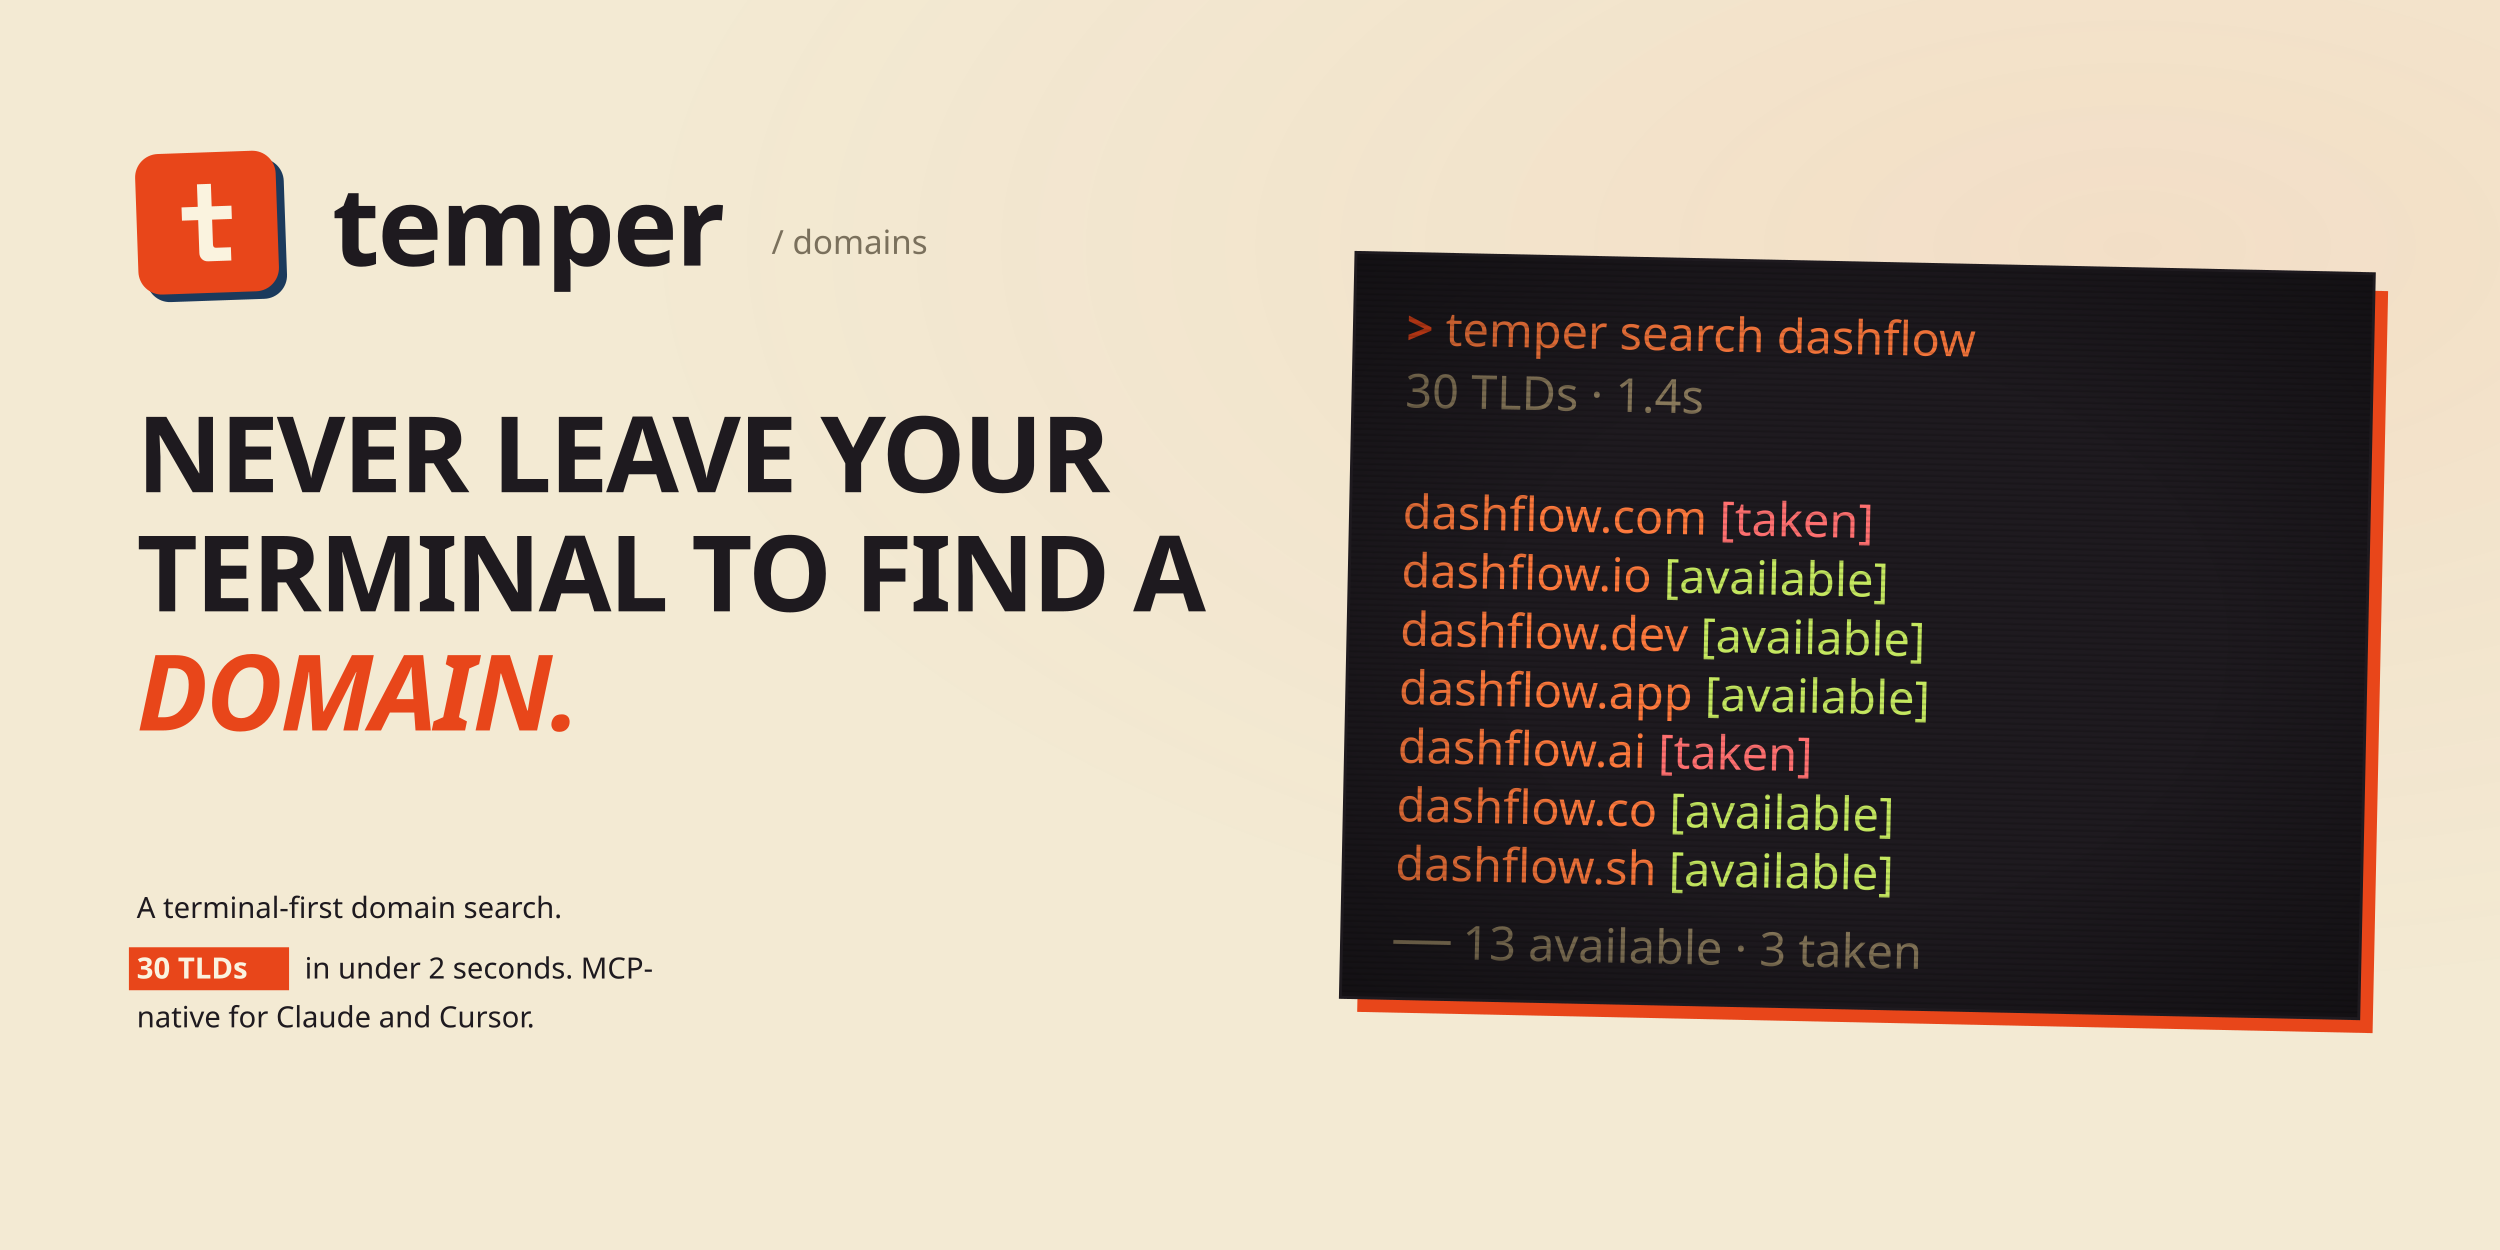
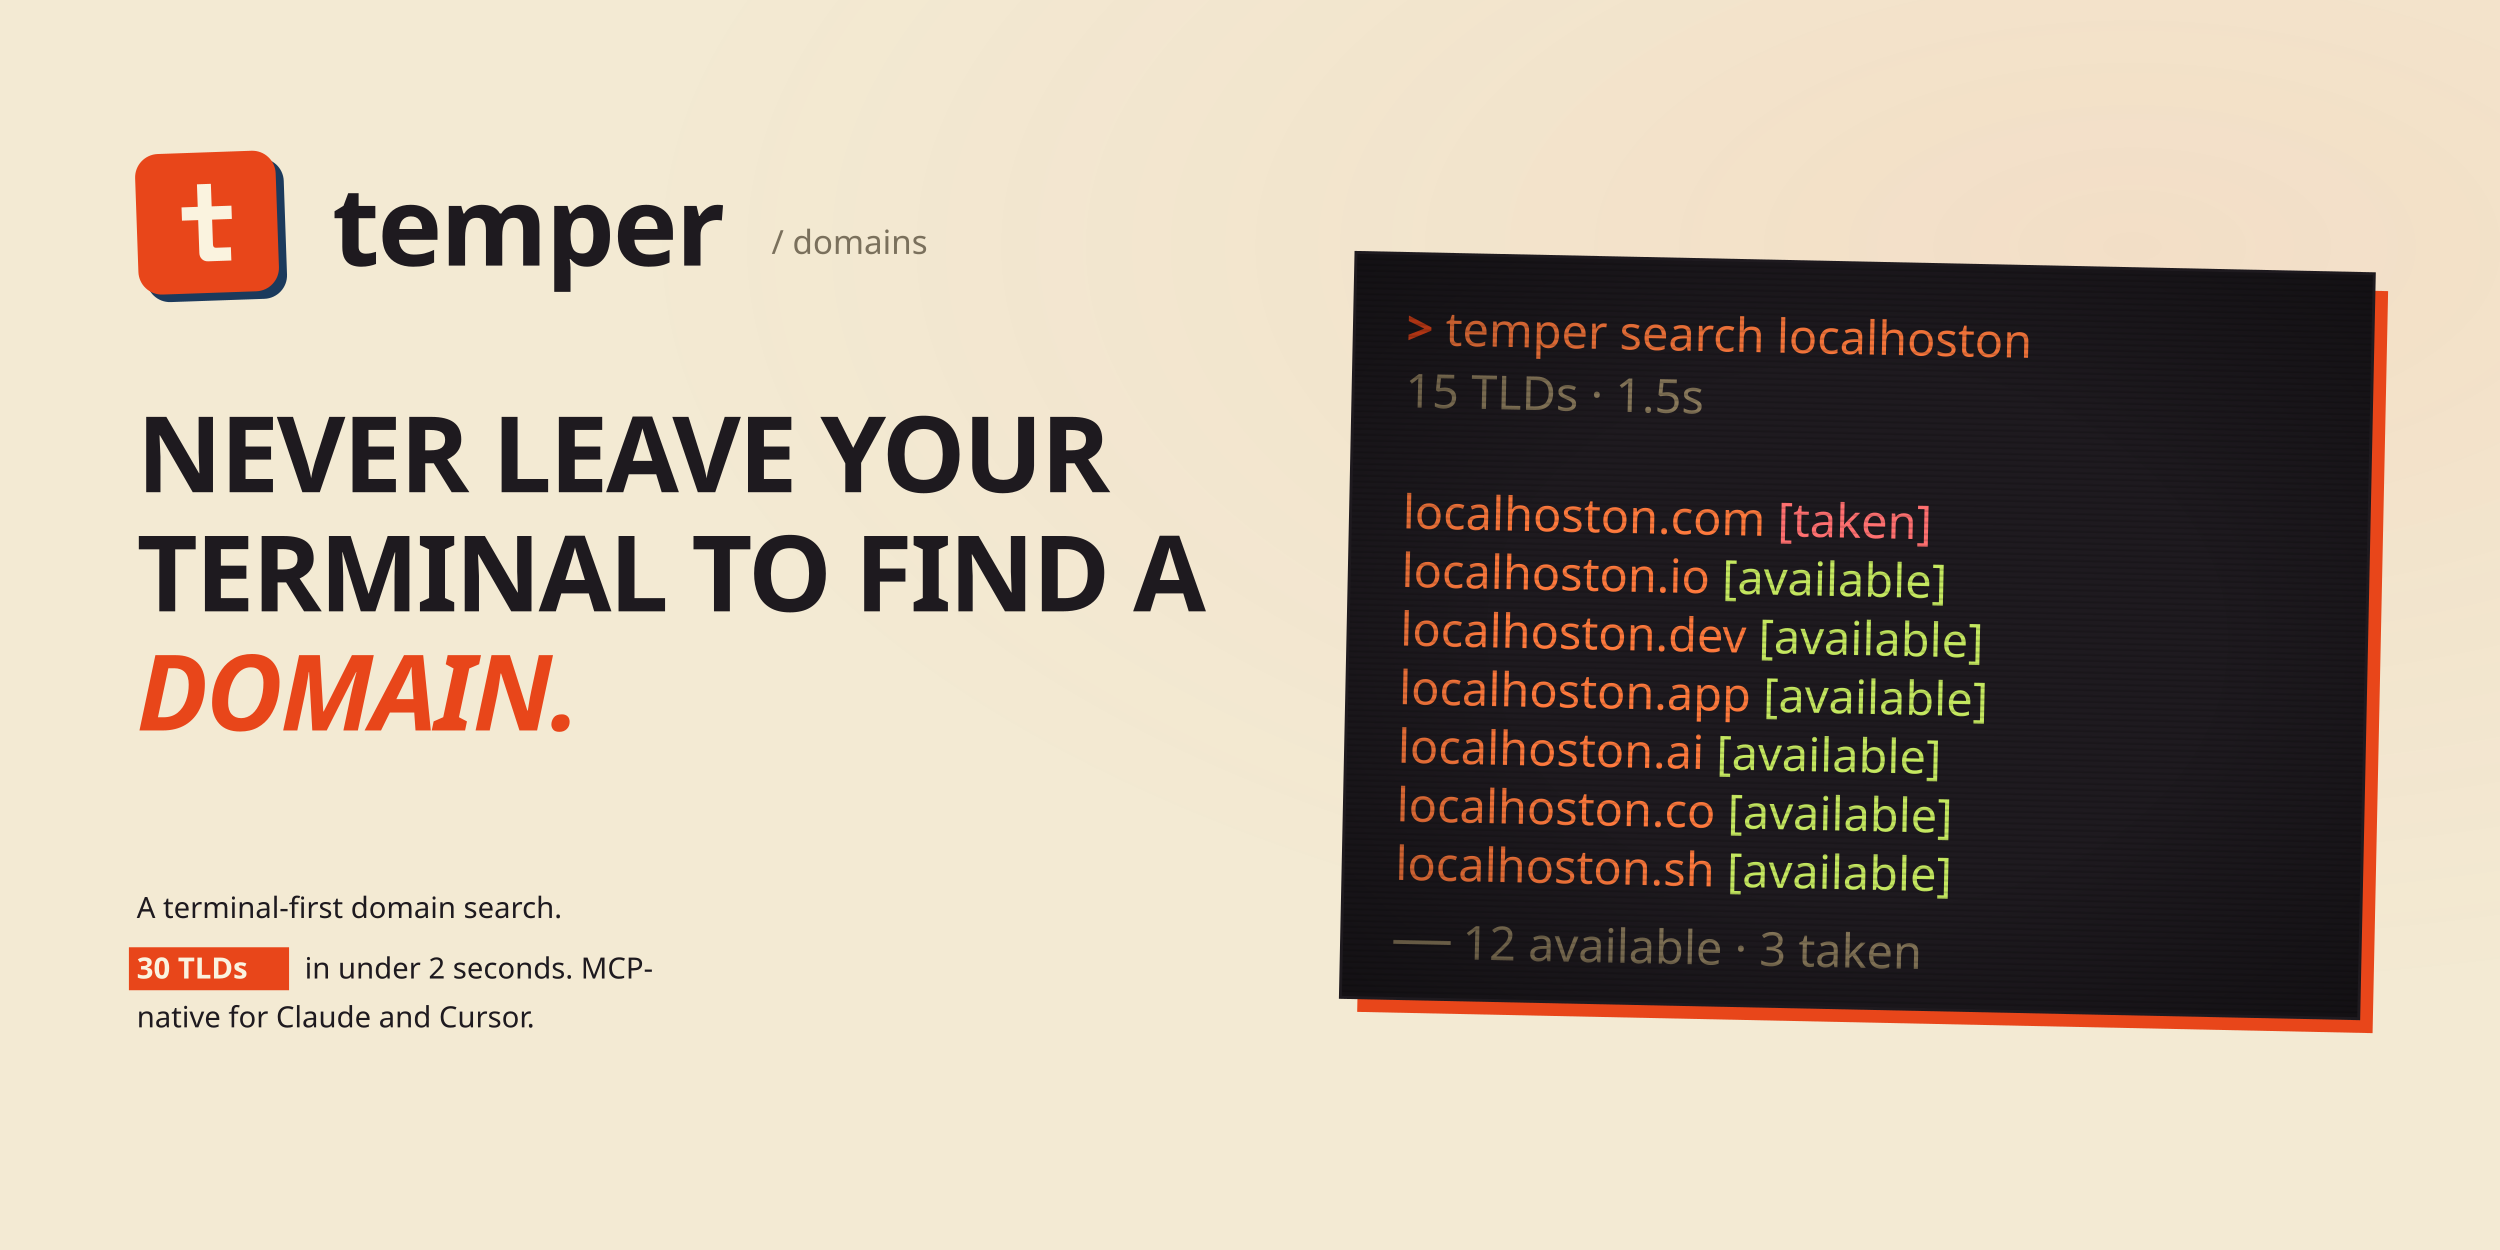
<svg xmlns="http://www.w3.org/2000/svg" viewBox="0 0 1280 640" width="1280" height="640">
  <defs>
    <radialGradient id="grad" cx="0.85" cy="0.2" r="0.6">
      <stop offset="0" stop-color="#e8461a" stop-opacity="0.07" />
      <stop offset="1" stop-color="#e8461a" stop-opacity="0" />
    </radialGradient>
    <pattern id="scanlines" patternUnits="userSpaceOnUse" width="3" height="3">
      <rect width="3" height="2" fill="transparent" />
      <rect y="2" width="3" height="1" fill="rgba(0,0,0,0.15)" />
    </pattern>
    <radialGradient id="vignette" cx="0.5" cy="0.5" r="0.7">
      <stop offset="0.5" stop-color="#000000" stop-opacity="0" />
      <stop offset="1" stop-color="#000000" stop-opacity="0.35" />
    </radialGradient>
  </defs>
  <rect width="1280" height="640" fill="#f3ead3" />
  <rect width="1280" height="640" fill="url(#grad)" />
  <g transform="translate(70, 78)">
    <g transform="rotate(-2 36 36)">
      <rect x="4" y="4" width="72" height="72" rx="12" fill="#1b3a5c" />
      <rect width="72" height="72" rx="12" fill="#e8461a" />
      <g transform="scale(2.25)">
        <path d="M21.23 24.80L15.95 24.80Q15.09 24.80 14.55 24.25Q14.01 23.69 14.01 22.84L14.01 22.84L14.01 15.35L10.32 15.35L10.32 12.33L14.01 12.33L14.01 7.20L17.18 7.20L17.18 12.33L21.68 12.33L21.68 15.35L17.18 15.35L17.18 21.03Q17.18 21.78 17.86 21.78L17.86 21.78L21.23 21.78L21.23 24.80Z" fill="#faf3df" />
      </g>
    </g>
    <text x="100" y="58" font-family="Space Grotesk" font-size="56" font-weight="700" letter-spacing="-1" fill="#1e1a1f">temper</text>
    <text x="325" y="52" font-family="JetBrains Mono" font-size="17" font-weight="400" fill="#7a705c">/ domains</text>
  </g>
  <text x="70" y="252" font-family="Space Grotesk" font-size="54" font-weight="700" letter-spacing="-1.2" fill="#1e1a1f">NEVER LEAVE YOUR</text>
  <text x="70" y="313" font-family="Space Grotesk" font-size="54" font-weight="700" letter-spacing="-1.2" fill="#1e1a1f">TERMINAL TO FIND A</text>
  <text x="70" y="374" font-family="Space Grotesk" font-size="54" font-weight="700" letter-spacing="-1.2" font-style="italic" fill="#e8461a">DOMAIN.</text>
  <g font-family="JetBrains Mono" font-size="15" fill="#1e1a1f">
    <text x="70" y="470">A terminal-first domain search.</text>
    <rect x="66" y="485" width="82" height="22" fill="#e8461a" />
    <text x="70" y="501" font-weight="700" fill="#faf3df">30 TLDs</text>
    <text x="156" y="501"> in under 2 seconds. MCP-</text>
    <text x="70" y="526">native for Claude and Cursor.</text>
  </g>
  <g transform="translate(695, 130) rotate(1.2)">
    <rect x="8" y="8" width="520" height="380" fill="#e8461a" />
    <rect width="520" height="380" fill="#1e1a1f" stroke="#1e1a1f" stroke-width="3" />
    <g font-family="VT323" font-size="24" fill="#ff7a3d">
      <text x="26" y="46">
-         <tspan fill="#e8461a" font-weight="700">&gt;</tspan> temper search dashflow</text>
-       <text x="26" y="78" fill="#8a7a5c">  30 TLDs · 1.4s</text>
-       <text x="26" y="140">  dashflow.com   <tspan fill="#ff7070">[taken]</tspan>
+         <tspan fill="#e8461a" font-weight="700">&gt;</tspan> temper search localhoston</text>
+       <text x="26" y="78" fill="#8a7a5c">  15 TLDs · 1.5s</text>
+       <text x="26" y="140">  localhoston.com   <tspan fill="#ff7070">[taken]</tspan>
      </text>
-       <text x="26" y="170">  dashflow.io    <tspan fill="#c5e860">[available]</tspan>
+       <text x="26" y="170">  localhoston.io    <tspan fill="#c5e860">[available]</tspan>
      </text>
-       <text x="26" y="200">  dashflow.dev   <tspan fill="#c5e860">[available]</tspan>
+       <text x="26" y="200">  localhoston.dev   <tspan fill="#c5e860">[available]</tspan>
      </text>
-       <text x="26" y="230">  dashflow.app   <tspan fill="#c5e860">[available]</tspan>
+       <text x="26" y="230">  localhoston.app   <tspan fill="#c5e860">[available]</tspan>
      </text>
-       <text x="26" y="260">  dashflow.ai    <tspan fill="#ff7070">[taken]</tspan>
+       <text x="26" y="260">  localhoston.ai    <tspan fill="#c5e860">[available]</tspan>
      </text>
-       <text x="26" y="290">  dashflow.co    <tspan fill="#c5e860">[available]</tspan>
+       <text x="26" y="290">  localhoston.co    <tspan fill="#c5e860">[available]</tspan>
      </text>
-       <text x="26" y="320">  dashflow.sh    <tspan fill="#c5e860">[available]</tspan>
+       <text x="26" y="320">  localhoston.sh    <tspan fill="#c5e860">[available]</tspan>
      </text>
-       <text x="26" y="360" fill="#8a7a5c">  ── 13 available · 3 taken</text>
+       <text x="26" y="360" fill="#8a7a5c">  ── 12 available · 3 taken</text>
    </g>
    <rect width="520" height="380" fill="url(#scanlines)" />
    <rect width="520" height="380" fill="url(#vignette)" />
  </g>
</svg>
